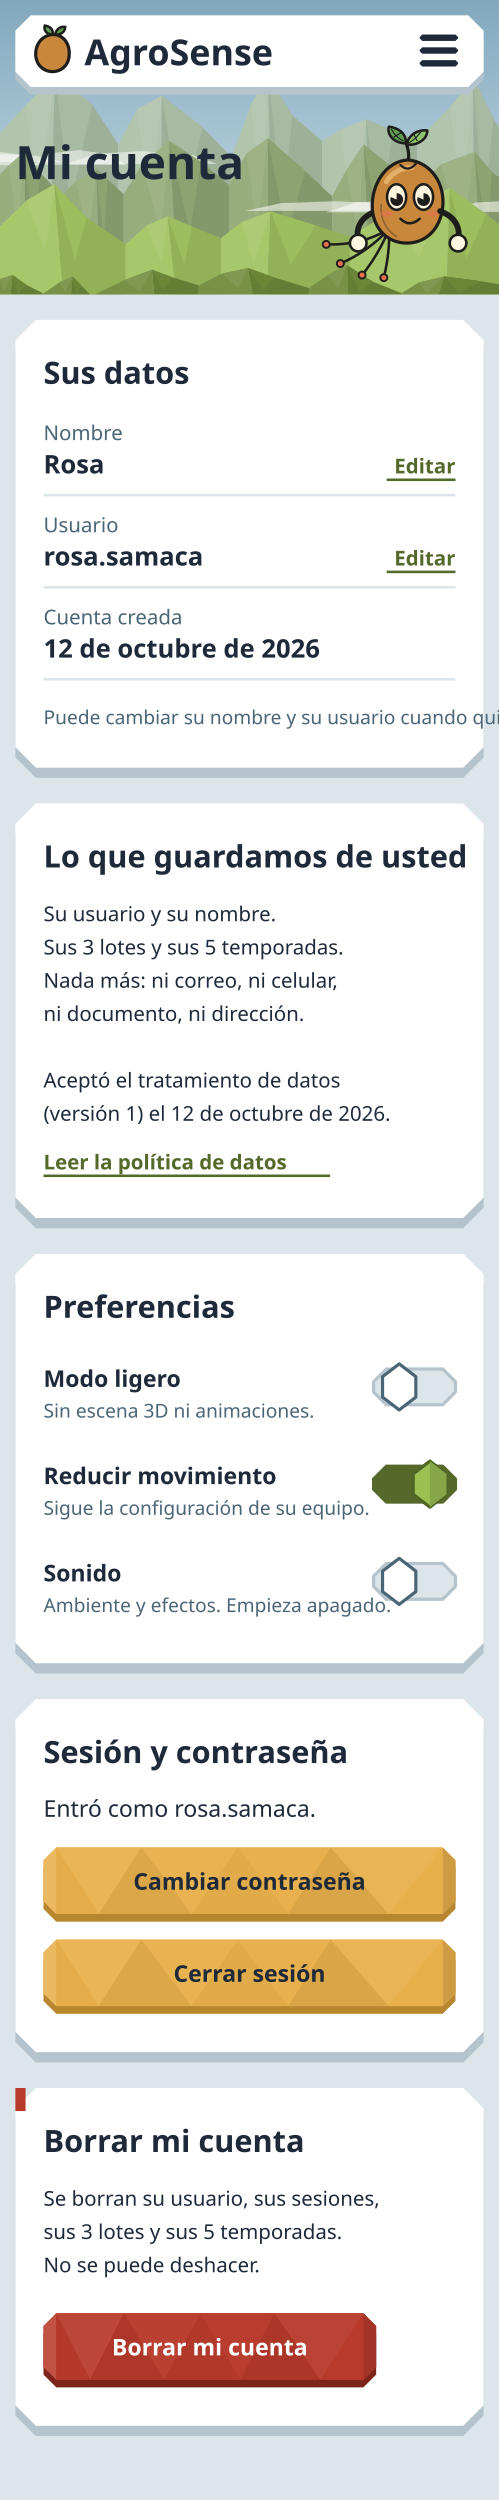
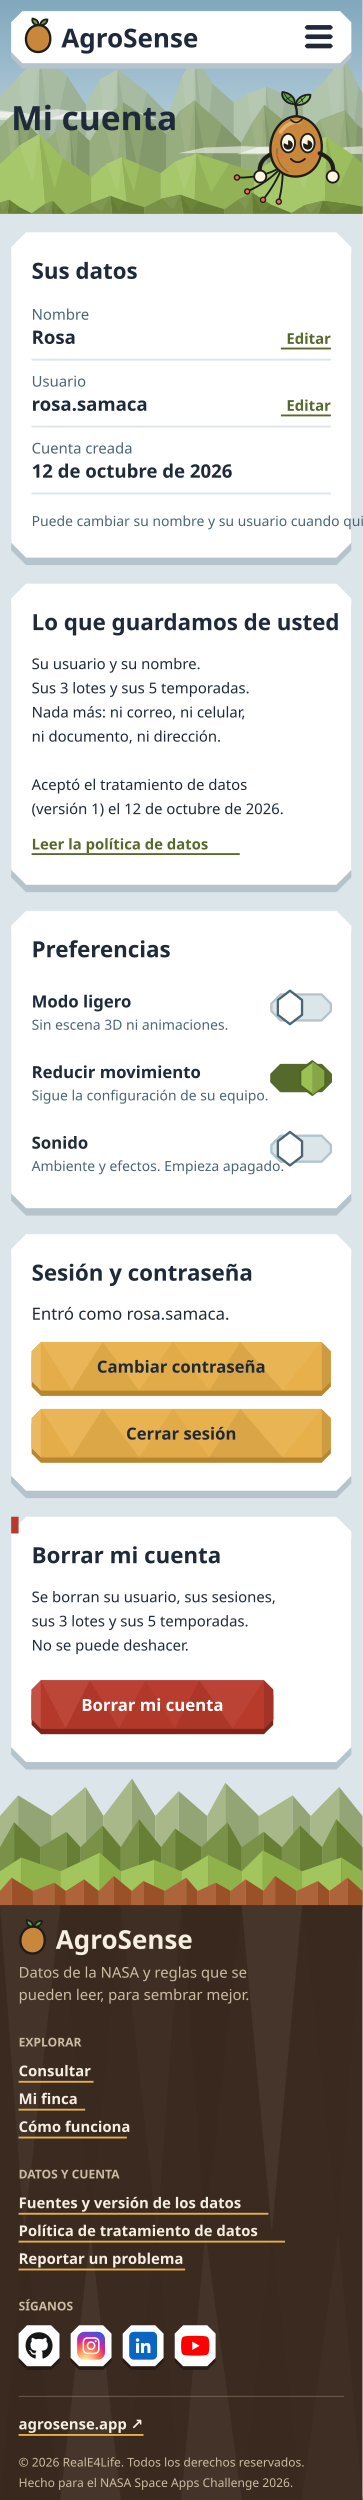
- <svg xmlns="http://www.w3.org/2000/svg" width="390" height="1954" viewBox="0 0 390 1954">
+ <svg xmlns="http://www.w3.org/2000/svg" width="390" height="2690" viewBox="0 0 390 2690">
  <rect width="390" height="1954" fill="#DCE5EA" />
  <g transform="translate(0 0)">
    <defs>
      <clipPath id="recorte-perfil-m">
        <rect width="390" height="230" />
      </clipPath>
    </defs>
    <g id="fondo" clip-path="url(#recorte-perfil-m)">
      <g transform="translate(0 -6.875) scale(0.270833)">
        <g id="cielo">
          <defs>
            <linearGradient id="cielo-region" x1="0" y1="0" x2="0" y2="1">
              <stop offset="0" stop-color="#7FA6BC" />
              <stop offset="1" stop-color="#D6E6EE" />
            </linearGradient>
          </defs>
          <rect width="1440" height="900" fill="url(#cielo-region)" />
        </g>
        <g id="lejano">
          <polygon points="-40,454.693 75.877,326.973 158.844,242.359 140.257,900 -40,900" fill="#B1C5AC" />
          <polygon points="158.844,242.359 266.239,327.275 341.38,441.386 341.38,900 140.257,900" fill="#9DB098" />
          <polygon points="75.877,326.973 158.844,242.359 108.067,613.487" fill="#B6C8B2" />
          <polygon points="158.844,242.359 266.239,327.275 203.248,613.637" fill="#A7BBA2" />
          <polygon points="341.38,441.386 395.93,340.965 467.244,301.684 462.617,900 341.38,900" fill="#B1C5AC" />
          <polygon points="467.244,301.684 584.122,392.609 668.729,478.407 668.729,900 462.617,900" fill="#9DB098" />
          <polygon points="395.93,340.965 467.244,301.684 429.274,620.483" fill="#B6C8B2" />
          <polygon points="467.244,301.684 584.122,392.609 523.37,646.304" fill="#A7BBA2" />
          <polygon points="668.729,478.407 724.213,327.825 773.744,246.424 788.926,900 668.729,900" fill="#B1C5AC" />
          <polygon points="773.744,246.424 844.089,358.54 929.16,432.507 929.16,900 788.926,900" fill="#9DB098" />
          <polygon points="724.213,327.825 773.744,246.424 756.569,613.912" fill="#B6C8B2" />
          <polygon points="773.744,246.424 844.089,358.54 816.507,629.27" fill="#A7BBA2" />
          <polygon points="929.16,432.507 981.177,399.492 1056.79,370.344 1061.62,900 929.16,900" fill="#B1C5AC" />
          <polygon points="1056.79,370.344 1134.06,402.289 1204.38,431.29 1204.38,900 1061.62,900" fill="#9DB098" />
          <polygon points="981.177,399.492 1056.79,370.344 1021.4,649.746" fill="#B6C8B2" />
          <polygon points="1056.79,370.344 1134.06,402.289 1097.84,651.144" fill="#A7BBA2" />
          <polygon points="1204.38,431.29 1299.5,334.374 1365.48,249.324 1367.53,900 1204.38,900" fill="#B1C5AC" />
          <polygon points="1365.48,249.324 1423.85,366.704 1480,461.93 1480,900 1367.53,900" fill="#9DB098" />
          <polygon points="1299.5,334.374 1365.48,249.324 1333.52,617.187" fill="#B6C8B2" />
          <polygon points="1365.48,249.324 1423.85,366.704 1395.69,633.352" fill="#A7BBA2" />
        </g>
        <g id="niebla-lejana">
          <polygon points="92.857,501.218 147.105,467.269 228.477,458.782 320.698,471.513 364.097,501.218" fill="#FFFFFF" fill-opacity="0.5" />
          <polygon points="-191.785,501.895 -132.606,466.863 -43.838,458.105 56.766,471.242 104.109,501.895" fill="#FFFFFF" fill-opacity="0.5" />
          <polygon points="-317.941,493.036 -217.747,472.179 -67.454,466.964 102.877,474.786 183.033,493.036" fill="#FFFFFF" fill-opacity="0.5" />
          <polygon points="189.911,498.619 277.206,468.828 408.149,461.381 556.551,472.552 626.387,498.619" fill="#FFFFFF" fill-opacity="0.5" />
        </g>
        <g id="medio">
          <polygon points="-40,569.139 26.541,502.11 71.376,461.985 73.876,900 -40,900" fill="#98AD7E" />
          <polygon points="71.376,461.985 116.925,524.689 177.843,589.049 177.843,900 73.876,900" fill="#84996B" />
          <polygon points="26.541,502.11 71.376,461.985 50.209,701.055" fill="#9EB286" />
          <polygon points="71.376,461.985 116.925,524.689 95.401,712.344" fill="#8DA372" />
          <polygon points="177.843,589.049 220.062,548.382 277.861,513.069 289.471,900 177.843,900" fill="#98AD7E" />
          <polygon points="277.861,513.069 310.176,542.301 356.986,585.522 356.986,900 289.471,900" fill="#84996B" />
          <polygon points="220.062,548.382 277.861,513.069 254.766,724.191" fill="#9EB286" />
          <polygon points="277.861,513.069 310.176,542.301 299.823,721.15" fill="#8DA372" />
          <polygon points="356.986,585.522 410.523,498.543 488.431,432.195 516.602,900 356.986,900" fill="#98AD7E" />
          <polygon points="488.431,432.195 579.683,492.394 661.292,559.909 661.292,900 516.602,900" fill="#84996B" />
          <polygon points="410.523,498.543 488.431,432.195 463.563,699.271" fill="#9EB286" />
          <polygon points="488.431,432.195 579.683,492.394 548.142,696.197" fill="#8DA372" />
          <polygon points="661.292,559.909 710.803,469.331 772.724,424.672 774.723,900 661.292,900" fill="#98AD7E" />
          <polygon points="772.724,424.672 880.708,518.496 958.351,592.042 958.351,900 774.723,900" fill="#84996B" />
          <polygon points="710.803,469.331 772.724,424.672 742.763,684.665" fill="#9EB286" />
          <polygon points="772.724,424.672 880.708,518.496 827.715,709.248" fill="#8DA372" />
          <polygon points="958.351,592.042 999.417,516.354 1049.29,442.694 1069.91,900 958.351,900" fill="#98AD7E" />
          <polygon points="1049.29,442.694 1120.31,499.279 1200.32,570.423 1200.32,900 1069.91,900" fill="#84996B" />
          <polygon points="999.417,516.354 1049.29,442.694 1034.66,708.177" fill="#9EB286" />
          <polygon points="1049.29,442.694 1120.31,499.279 1095.11,699.64" fill="#8DA372" />
          <polygon points="1200.32,570.423 1271.91,500.236 1369.89,464.039 1394.01,900 1200.32,900" fill="#98AD7E" />
          <polygon points="1369.89,464.039 1419.31,521.772 1480,566.564 1480,900 1394.01,900" fill="#84996B" />
          <polygon points="1271.91,500.236 1369.89,464.039 1332.96,700.118" fill="#9EB286" />
          <polygon points="1369.89,464.039 1419.31,521.772 1406.66,710.886" fill="#8DA372" />
        </g>
        <g id="niebla-media">
          <polygon points="1287.07,636.935 1372.18,609.839 1499.85,603.065 1644.54,613.226 1712.63,636.935" fill="#FFFFFF" fill-opacity="0.55" />
          <polygon points="707.3,633.972 811.195,611.617 967.039,606.028 1143.66,614.411 1226.78,633.972" fill="#FFFFFF" fill-opacity="0.55" />
          <polygon points="940.147,638.064 1028.28,609.162 1160.49,601.936 1310.32,612.774 1380.83,638.064" fill="#FFFFFF" fill-opacity="0.55" />
        </g>
        <g id="cercano">
          <polygon points="-40,716.101 77.047,603.741 157.199,556.848 184.3,900 -40,900" fill="#A7C86A" />
          <polygon points="157.199,556.848 249.721,653.337 362.08,730.1 362.08,900 184.3,900" fill="#93B258" />
          <polygon points="77.047,603.741 157.199,556.848 130.674,751.871" fill="#ACCB74" />
          <polygon points="157.199,556.848 249.721,653.337 217.01,776.669" fill="#9CBE5E" />
          <polygon points="362.08,730.1 423.021,676.441 484.217,649.777 510.533,900 362.08,900" fill="#A7C86A" />
          <polygon points="484.217,649.777 553.724,679.025 637.641,712.888 637.641,900 510.533,900" fill="#93B258" />
          <polygon points="423.021,676.441 484.217,649.777 466.777,788.22" fill="#ACCB74" />
          <polygon points="484.217,649.777 553.724,679.025 532.128,789.512" fill="#9CBE5E" />
          <polygon points="637.641,712.888 695.716,667.278 781.448,635.738 769.119,900 637.641,900" fill="#A7C86A" />
          <polygon points="781.448,635.738 910.004,675.809 1009.02,708.287 1009.02,900 769.119,900" fill="#93B258" />
          <polygon points="695.716,667.278 781.448,635.738 732.418,783.639" fill="#ACCB74" />
          <polygon points="781.448,635.738 910.004,675.809 839.561,787.904" fill="#9CBE5E" />
          <polygon points="1009.02,708.287 1127.83,637.125 1298.32,568.841 1287.82,900 1009.02,900" fill="#A7C86A" />
          <polygon points="1298.32,568.841 1403.44,643.662 1480,707.434 1480,900 1287.82,900" fill="#93B258" />
          <polygon points="1127.83,637.125 1298.32,568.841 1207.83,768.562" fill="#ACCB74" />
          <polygon points="1298.32,568.841 1403.44,643.662 1345.63,771.831" fill="#9CBE5E" />
        </g>
        <g id="primer-plano">
          <polygon points="-40,858.628 -3.114,831.774 36.222,819.024 26.952,900 -40,900" fill="#789146" />
          <polygon points="36.222,819.024 76.307,847.633 125.432,872.465 125.432,900 26.952,900" fill="#657E35" />
          <polygon points="-3.114,831.774 36.222,819.024 11.919,865.887" fill="#809852" />
          <polygon points="36.222,819.024 76.307,847.633 51.63,873.817" fill="#6C8638" />
          <polygon points="125.432,872.465 172.811,839.512 209.371,823.486 203.093,900 125.432,900" fill="#789146" />
          <polygon points="209.371,823.486 234.383,849.102 264.237,879.293 264.237,900 203.093,900" fill="#657E35" />
          <polygon points="172.811,839.512 209.371,823.486 187.952,869.756" fill="#809852" />
          <polygon points="209.371,823.486 234.383,849.102 218.738,874.551" fill="#6C8638" />
          <polygon points="264.237,879.293 358.266,834.071 438.429,803.983 447.313,900 264.237,900" fill="#789146" />
          <polygon points="438.429,803.983 495.226,824.925 573.191,848.763 573.191,900 447.313,900" fill="#657E35" />
          <polygon points="358.266,834.071 438.429,803.983 402.79,867.035" fill="#809852" />
          <polygon points="438.429,803.983 495.226,824.925 471.27,862.462" fill="#6C8638" />
          <polygon points="573.191,848.763 642.138,814.536 715.383,798.912 733.052,900 573.191,900" fill="#789146" />
          <polygon points="715.383,798.912 789.153,825.408 891.49,856.63 891.49,900 733.052,900" fill="#657E35" />
          <polygon points="642.138,814.536 715.383,798.912 687.595,857.268" fill="#809852" />
          <polygon points="715.383,798.912 789.153,825.408 761.102,862.704" fill="#6C8638" />
          <polygon points="891.49,856.63 946.7,818.573 1001.86,791.054 1004.53,900 891.49,900" fill="#789146" />
          <polygon points="1001.86,791.054 1075.16,837.815 1158.4,871.375 1158.4,900 1004.53,900" fill="#657E35" />
          <polygon points="946.7,818.573 1001.86,791.054 975.616,859.286" fill="#809852" />
          <polygon points="1001.86,791.054 1075.16,837.815 1039.85,868.908" fill="#6C8638" />
          <polygon points="1158.4,871.375 1207.7,841.249 1281.31,822.952 1257.72,900 1158.4,900" fill="#789146" />
          <polygon points="1281.31,822.952 1389.46,837.224 1480,852.622 1480,900 1257.72,900" fill="#657E35" />
          <polygon points="1207.7,841.249 1281.31,822.952 1232.71,870.624" fill="#809852" />
          <polygon points="1281.31,822.952 1389.46,837.224 1323.59,868.612" fill="#6C8638" />
        </g>
      </g>
    </g>
  </g>
  <g id="barra" transform="translate(0 0)">
    <polygon points="24,18 366,18 378,30 378,62 366,74 24,74 12,62 12,30" fill="#B4C3CC" />
    <polygon points="24,12 366,12 378,24 378,56 366,68 24,68 12,56 12,24" fill="#FFFFFF" />
    <g id="marca" transform="translate(26 18)">
      <path d="M16 9c9 .6 13 9 12 17-.8 8-7 12-13 12S3 34 2 26C1 17 7 9 16 9z" fill="#C8873A" stroke="#1D1D1B" stroke-width="2.5" />
      <path d="M15 9c-5 0-7-4-6-7 4 .6 7 3 6 7zm2 0c4 .6 8-2 8-6-4-.6-7 2-8 6z" fill="#5FA052" stroke="#1D1D1B" stroke-width="2" />
      <text x="40" y="33" font-family="Fredoka" font-weight="600" font-size="28" fill="#1E2A3A" text-anchor="start">AgroSense</text>
    </g>
    <polygon points="330,27 356,27 358,29 358,30 356,32 330,32 328,30 328,29" fill="#1E2A3A" />
    <polygon points="330,37 356,37 358,39 358,40 356,42 330,42 328,40 328,39" fill="#1E2A3A" />
    <polygon points="330,47 356,47 358,49 358,50 356,52 330,52 328,50 328,49" fill="#1E2A3A" />
  </g>
  <text x="12" y="140" font-family="Fredoka" font-weight="600" font-size="36" fill="#1E2A3A" text-anchor="start">Mi cuenta</text>
  <g id="mascota" transform="translate(240 96) scale(0.5)">
    <g id="semilla" transform="translate(0 0)">
      <path d="M128 166 Q85 192 30 190" fill="none" stroke="#1D1D1B" stroke-width="4" stroke-linecap="round" stroke-linejoin="round" />
      <circle cx="30" cy="190" r="5.5" fill="#E76F51" stroke="#1D1D1B" stroke-width="3" />
      <path d="M128 166 Q96 201 52 220" fill="none" stroke="#1D1D1B" stroke-width="4" stroke-linecap="round" stroke-linejoin="round" />
      <circle cx="52" cy="220" r="5.5" fill="#E76F51" stroke="#1D1D1B" stroke-width="3" />
      <path d="M128 166 Q113 204 86 238" fill="none" stroke="#1D1D1B" stroke-width="4" stroke-linecap="round" stroke-linejoin="round" />
      <circle cx="86" cy="238" r="5.5" fill="#E76F51" stroke="#1D1D1B" stroke-width="3" />
      <path d="M128 166 Q130 200 120 242" fill="none" stroke="#1D1D1B" stroke-width="4" stroke-linecap="round" stroke-linejoin="round" />
      <circle cx="120" cy="242" r="5.5" fill="#E76F51" stroke="#1D1D1B" stroke-width="3" />
      <path d="M108 138 C82 148 76 166 80 184" fill="none" stroke="#1D1D1B" stroke-width="9" stroke-linecap="round" stroke-linejoin="round" />
      <circle cx="80" cy="188" r="13" fill="#FFF6E0" stroke="#1D1D1B" stroke-width="4" />
      <path d="M158 62 C160 48 158 40 154 30" fill="none" stroke="#1D1D1B" stroke-width="5" stroke-linecap="round" stroke-linejoin="round" />
      <path d="M154 32 C136 32 124 18 128 6 C144 8 156 18 154 32Z" fill="#5FA052" stroke="#1D1D1B" stroke-width="4" stroke-linecap="round" stroke-linejoin="round" />
      <path d="M156 34 C172 36 188 26 188 12 C172 10 158 20 156 34Z" fill="#8CC56A" stroke="#1D1D1B" stroke-width="4" stroke-linecap="round" stroke-linejoin="round" />
      <path d="M150 28 C142 24 136 18 132 10 M146 16 L136 22 M178 14 C172 22 166 28 158 32 M172 28 L166 16" fill="none" stroke="#1D1D1B" stroke-width="1.8" stroke-linecap="round" stroke-linejoin="round" />
      <path d="M158 58 C196 62 216 98 212 132 C208 168 184 188 156 188 C126 188 104 166 102 134 C100 98 122 60 158 58Z" fill="#C8873A" stroke="#1D1D1B" stroke-width="5" stroke-linecap="round" stroke-linejoin="round" />
      <path d="M124 92 A46 46 0 0 1 164 70" fill="none" stroke="#E3AE68" stroke-width="8" stroke-linecap="round" stroke-linejoin="round" />
      <path d="M116 128 C114 150 124 168 140 178" fill="none" stroke="#1D1D1B" stroke-width="2.5" stroke-linecap="round" stroke-linejoin="round" opacity="0.35" />
      <path d="M146 66 Q158 78 170 64" fill="none" stroke="#1D1D1B" stroke-width="3.5" stroke-linecap="round" stroke-linejoin="round" />
      <ellipse cx="124" cy="142" rx="9" ry="5" fill="#E76F51" opacity="0.55" />
      <ellipse cx="196" cy="142" rx="9" ry="5" fill="#E76F51" opacity="0.55" />
      <ellipse cx="140" cy="116" rx="15" ry="20" fill="#FFF6E0" stroke="#1D1D1B" stroke-width="4" />
      <path d="M140 120 m0 -10 a10 10 0 1 1 -9 6 l9 4Z" fill="#1D1D1B" />
      <ellipse cx="182" cy="116" rx="15" ry="20" fill="#FFF6E0" stroke="#1D1D1B" stroke-width="4" />
      <path d="M182 120 m0 -10 a10 10 0 1 1 -9 6 l9 4Z" fill="#1D1D1B" />
      <path d="M146 150 Q160 164 176 150" fill="none" stroke="#1D1D1B" stroke-width="4" stroke-linecap="round" stroke-linejoin="round" />
      <path d="M208 138 C234 148 240 166 236 184" fill="none" stroke="#1D1D1B" stroke-width="9" stroke-linecap="round" stroke-linejoin="round" />
      <circle cx="236" cy="188" r="13" fill="#FFF6E0" stroke="#1D1D1B" stroke-width="4" />
    </g>
  </g>
  <g id="tarjeta" transform="translate(12 250)">
    <polygon points="16,8 350,8 366,24 366,342 350,358 16,358 0,342 0,24" fill="#B4C3CC" />
    <polygon points="16,0 350,0 366,16 366,334 350,350 16,350 0,334 0,16" fill="#FFFFFF" />
  </g>
  <g id="sus-datos" transform="translate(12 250)">
    <text x="22" y="50" font-family="Fredoka" font-weight="600" font-size="24" fill="#1E2A3A" text-anchor="start">Sus datos</text>
    <g id="fila" transform="translate(22 0)">
      <text x="0" y="94" font-family="Atkinson Hyperlegible" font-weight="400" font-size="16" fill="#4A6576" text-anchor="start">Nombre</text>
      <text x="0" y="120" font-family="Atkinson Hyperlegible" font-weight="700" font-size="20" fill="#1E2A3A" text-anchor="start">Rosa</text>
      <rect x="0" y="136" width="322" height="2" fill="#DCE5EA" />
      <text x="322" y="120" font-family="Atkinson Hyperlegible" font-weight="700" font-size="16" fill="#55692B" text-anchor="end">Editar</text>
      <rect x="268.24" y="124" width="53.76" height="2" fill="#55692B" />
    </g>
    <g id="fila" transform="translate(22 0)">
      <text x="0" y="166" font-family="Atkinson Hyperlegible" font-weight="400" font-size="16" fill="#4A6576" text-anchor="start">Usuario</text>
      <text x="0" y="192" font-family="Atkinson Hyperlegible" font-weight="700" font-size="20" fill="#1E2A3A" text-anchor="start">rosa.samaca</text>
      <rect x="0" y="208" width="322" height="2" fill="#DCE5EA" />
      <text x="322" y="192" font-family="Atkinson Hyperlegible" font-weight="700" font-size="16" fill="#55692B" text-anchor="end">Editar</text>
      <rect x="268.24" y="196" width="53.76" height="2" fill="#55692B" />
    </g>
    <g id="fila" transform="translate(22 0)">
      <text x="0" y="238" font-family="Atkinson Hyperlegible" font-weight="400" font-size="16" fill="#4A6576" text-anchor="start">Cuenta creada</text>
      <text x="0" y="264" font-family="Atkinson Hyperlegible" font-weight="700" font-size="20" fill="#1E2A3A" text-anchor="start">12 de octubre de 2026</text>
      <rect x="0" y="280" width="322" height="2" fill="#DCE5EA" />
    </g>
    <text x="22" y="316" font-family="Atkinson Hyperlegible" font-weight="400" font-size="15" fill="#4A6576" text-anchor="start">Puede cambiar su nombre y su usuario cuando quiera.</text>
  </g>
  <g id="tarjeta" transform="translate(12 628)">
    <polygon points="16,8 350,8 366,24 366,316 350,332 16,332 0,316 0,24" fill="#B4C3CC" />
    <polygon points="16,0 350,0 366,16 366,308 350,324 16,324 0,308 0,16" fill="#FFFFFF" />
  </g>
  <g id="lo-que-guardamos" transform="translate(12 628)">
    <text x="22" y="50" font-family="Fredoka" font-weight="600" font-size="24" fill="#1E2A3A" text-anchor="start">Lo que guardamos de usted</text>
    <text x="22" y="92" font-family="Atkinson Hyperlegible" font-weight="400" font-size="16" fill="#1E2A3A" text-anchor="start">Su usuario y su nombre.</text>
    <text x="22" y="118" font-family="Atkinson Hyperlegible" font-weight="400" font-size="16" fill="#1E2A3A" text-anchor="start">Sus 3 lotes y sus 5 temporadas.</text>
    <text x="22" y="144" font-family="Atkinson Hyperlegible" font-weight="400" font-size="16" fill="#1E2A3A" text-anchor="start">Nada más: ni correo, ni celular,</text>
    <text x="22" y="170" font-family="Atkinson Hyperlegible" font-weight="400" font-size="16" fill="#1E2A3A" text-anchor="start">ni documento, ni dirección.</text>
    <text x="22" y="196" font-family="Atkinson Hyperlegible" font-weight="400" font-size="16" fill="#1E2A3A" text-anchor="start" />
    <text x="22" y="222" font-family="Atkinson Hyperlegible" font-weight="400" font-size="16" fill="#1E2A3A" text-anchor="start">Aceptó el tratamiento de datos</text>
    <text x="22" y="248" font-family="Atkinson Hyperlegible" font-weight="400" font-size="16" fill="#1E2A3A" text-anchor="start">(versión 1) el 12 de octubre de 2026.</text>
    <text x="22" y="286" font-family="Atkinson Hyperlegible" font-weight="700" font-size="16" fill="#55692B" text-anchor="start">Leer la política de datos</text>
    <rect x="22" y="290" width="224" height="2" fill="#55692B" />
  </g>
  <g id="tarjeta" transform="translate(12 980)">
    <polygon points="16,8 350,8 366,24 366,312 350,328 16,328 0,312 0,24" fill="#B4C3CC" />
    <polygon points="16,0 350,0 366,16 366,304 350,320 16,320 0,304 0,16" fill="#FFFFFF" />
  </g>
  <g id="preferencias" transform="translate(12 980)">
    <text x="22" y="50" font-family="Fredoka" font-weight="600" font-size="24" fill="#1E2A3A" text-anchor="start">Preferencias</text>
    <g id="preferencia" transform="translate(22 0)">
      <text x="0" y="104" font-family="Atkinson Hyperlegible" font-weight="700" font-size="18" fill="#1E2A3A" text-anchor="start">Modo ligero</text>
      <text x="0" y="128" font-family="Atkinson Hyperlegible" font-weight="400" font-size="15" fill="#4A6576" text-anchor="start">Sin escena 3D ni animaciones.</text>
      <g id="interruptor" transform="translate(258 84)">
        <polygon points="10,6 54,6 64,16 64,24 54,34 10,34 0,24 0,16" fill="#DCE5EA" stroke="#B4C3CC" stroke-width="2.5" stroke-linejoin="round" />
        <polygon points="20,2 33,12 33,28 20,38 7,28 7,12" fill="#FFFFFF" stroke="#4A6576" stroke-width="2.5" stroke-linejoin="round" />
      </g>
    </g>
    <g id="preferencia" transform="translate(22 0)">
      <text x="0" y="180" font-family="Atkinson Hyperlegible" font-weight="700" font-size="18" fill="#1E2A3A" text-anchor="start">Reducir movimiento</text>
      <text x="0" y="204" font-family="Atkinson Hyperlegible" font-weight="400" font-size="15" fill="#4A6576" text-anchor="start">Sigue la configuración de su equipo.</text>
      <g id="interruptor" transform="translate(258 160)">
        <polygon points="10,6 54,6 64,16 64,24 54,34 10,34 0,24 0,16" fill="#55692B" stroke="#55692B" stroke-width="2.5" stroke-linejoin="round" />
        <polygon points="44,2 57,12 57,28 44,38 31,28 31,12" fill="#9CC152" stroke="#4F6624" stroke-width="2.5" stroke-linejoin="round" />
        <polygon points="44,2 57,12 57,28 44,38" fill="#86A647" />
      </g>
    </g>
    <g id="preferencia" transform="translate(22 0)">
      <text x="0" y="256" font-family="Atkinson Hyperlegible" font-weight="700" font-size="18" fill="#1E2A3A" text-anchor="start">Sonido</text>
      <text x="0" y="280" font-family="Atkinson Hyperlegible" font-weight="400" font-size="15" fill="#4A6576" text-anchor="start">Ambiente y efectos. Empieza apagado.</text>
      <g id="interruptor" transform="translate(258 236)">
        <polygon points="10,6 54,6 64,16 64,24 54,34 10,34 0,24 0,16" fill="#DCE5EA" stroke="#B4C3CC" stroke-width="2.5" stroke-linejoin="round" />
        <polygon points="20,2 33,12 33,28 20,38 7,28 7,12" fill="#FFFFFF" stroke="#4A6576" stroke-width="2.5" stroke-linejoin="round" />
      </g>
    </g>
  </g>
  <g id="tarjeta" transform="translate(12 1328)">
    <polygon points="16,8 350,8 366,24 366,268 350,284 16,284 0,268 0,24" fill="#B4C3CC" />
    <polygon points="16,0 350,0 366,16 366,260 350,276 16,276 0,260 0,16" fill="#FFFFFF" />
  </g>
  <g id="sesion" transform="translate(12 1328)">
    <text x="22" y="50" font-family="Fredoka" font-weight="600" font-size="24" fill="#1E2A3A" text-anchor="start">Sesión y contraseña</text>
    <text x="22" y="92" font-family="Atkinson Hyperlegible" font-weight="400" font-size="18" fill="#1E2A3A" text-anchor="start">Entró como rosa.samaca.</text>
    <g id="boton-secondary" transform="translate(22 116)">
      <polygon points="10,6 312,6 322,16 322,48 312,58 10,58 0,48 0,16" fill="#B8862E" />
      <polygon points="10,0 312,0 322,10 322,42 312,52 10,52 0,42 0,10" fill="#E8B04B" />
      <polygon points="10,0 10,52 0,42 0,10" fill="#EBB961" />
      <polygon points="312,0 322,10 322,42 312,52" fill="#CC9B42" />
      <polygon points="10,0 76.44,0 43.22,52" fill="#E9B556" />
      <polygon points="10,0 43.22,52 10,52" fill="#E5AD4A" />
      <polygon points="76.44,0 151.94,0 115.7,52" fill="#E9B351" />
      <polygon points="76.44,0 115.7,52 43.22,52" fill="#DCA747" />
      <polygon points="151.94,0 224.42,0 191.2,52" fill="#E8B14E" />
      <polygon points="151.94,0 191.2,52 115.7,52" fill="#E1AB49" />
      <polygon points="224.42,0 312,0 269.72,52" fill="#E9B453" />
      <polygon points="224.42,0 269.72,52 191.2,52" fill="#D9A546" />
      <polygon points="312,0 312,52 269.72,52" fill="#E8B04B" />
      <text x="161" y="33" font-family="Atkinson Hyperlegible" font-weight="700" font-size="18" fill="#1E2A3A" text-anchor="middle">Cambiar contraseña</text>
    </g>
    <g id="boton-secondary" transform="translate(22 188)">
      <polygon points="10,6 312,6 322,16 322,48 312,58 10,58 0,48 0,16" fill="#B8862E" />
      <polygon points="10,0 312,0 322,10 322,42 312,52 10,52 0,42 0,10" fill="#E8B04B" />
      <polygon points="10,0 10,52 0,42 0,10" fill="#EBB961" />
      <polygon points="312,0 322,10 322,42 312,52" fill="#CC9B42" />
      <polygon points="10,0 76.44,0 43.22,52" fill="#E9B556" />
      <polygon points="10,0 43.22,52 10,52" fill="#E5AD4A" />
      <polygon points="76.44,0 151.94,0 115.7,52" fill="#E9B351" />
      <polygon points="76.44,0 115.7,52 43.22,52" fill="#DCA747" />
      <polygon points="151.94,0 224.42,0 191.2,52" fill="#E8B14E" />
      <polygon points="151.94,0 191.2,52 115.7,52" fill="#E1AB49" />
      <polygon points="224.42,0 312,0 269.72,52" fill="#E9B453" />
      <polygon points="224.42,0 269.72,52 191.2,52" fill="#D9A546" />
      <polygon points="312,0 312,52 269.72,52" fill="#E8B04B" />
      <text x="161" y="33" font-family="Atkinson Hyperlegible" font-weight="700" font-size="18" fill="#1E2A3A" text-anchor="middle">Cerrar sesión</text>
    </g>
  </g>
  <g id="tarjeta" transform="translate(12 1632)">
    <polygon points="16,8 350,8 366,24 366,256 350,272 16,272 0,256 0,24" fill="#B4C3CC" />
    <polygon points="16,0 350,0 366,16 366,248 350,264 16,264 0,248 0,16" fill="#FFFFFF" />
  </g>
  <g id="borrar-cuenta" transform="translate(12 1632)">
    <polygon points="0,18 8,18 8,0 0,0" fill="#B83A2B" />
    <text x="22" y="50" font-family="Fredoka" font-weight="600" font-size="24" fill="#1E2A3A" text-anchor="start">Borrar mi cuenta</text>
    <text x="22" y="92" font-family="Atkinson Hyperlegible" font-weight="400" font-size="16" fill="#1E2A3A" text-anchor="start">Se borran su usuario, sus sesiones,</text>
    <text x="22" y="118" font-family="Atkinson Hyperlegible" font-weight="400" font-size="16" fill="#1E2A3A" text-anchor="start">sus 3 lotes y sus 5 temporadas.</text>
    <text x="22" y="144" font-family="Atkinson Hyperlegible" font-weight="400" font-size="16" fill="#1E2A3A" text-anchor="start">No se puede deshacer.</text>
    <g id="boton-danger" transform="translate(22 176)">
      <polygon points="10,6 250,6 260,16 260,48 250,58 10,58 0,48 0,16" fill="#7E251B" />
      <polygon points="10,0 250,0 260,10 260,42 250,52 10,52 0,42 0,10" fill="#B83A2B" />
      <polygon points="10,0 10,52 0,42 0,10" fill="#C15244" />
      <polygon points="250,0 260,10 260,42 250,52" fill="#A23326" />
      <polygon points="10,0 62.8,0 36.4,52" fill="#BC4638" />
      <polygon points="10,0 36.4,52 10,52" fill="#B5392A" />
      <polygon points="62.8,0 122.8,0 94,52" fill="#BA4132" />
      <polygon points="62.8,0 94,52 36.4,52" fill="#AF3729" />
      <polygon points="122.8,0 180.4,0 154,52" fill="#B93D2E" />
      <polygon points="122.8,0 154,52 94,52" fill="#B2382A" />
      <polygon points="180.4,0 250,0 216.4,52" fill="#BB4335" />
      <polygon points="180.4,0 216.4,52 154,52" fill="#AC3628" />
      <polygon points="250,0 250,52 216.4,52" fill="#B83A2B" />
      <text x="130" y="33" font-family="Atkinson Hyperlegible" font-weight="700" font-size="18" fill="#FFFFFF" text-anchor="middle">Borrar mi cuenta</text>
    </g>
  </g>
+   <g id="pie" transform="translate(0 1954)">
+     <rect x="0" y="0" width="390" height="96" fill="#DCE5EA" />
+     <polygon points="0,0 19.5,-22.176 19.5,96 0,96" fill="#A8B888" />
+     <polygon points="19.5,-22.176 55.714,0 55.714,96 19.5,96" fill="#94A575" />
+     <polygon points="55.714,0 91.929,-31.248 91.929,96 55.714,96" fill="#A8B888" />
+     <polygon points="91.929,-31.248 111.429,0 111.429,96 91.929,96" fill="#94A575" />
+     <polygon points="111.429,0 142.071,-40.32 142.071,96 111.429,96" fill="#A8B888" />
+     <polygon points="142.071,-40.32 167.143,0 167.143,96 142.071,96" fill="#94A575" />
+     <polygon points="167.143,0 192.214,-26.712 192.214,96 167.143,96" fill="#A8B888" />
+     <polygon points="192.214,-26.712 222.857,0 222.857,96 192.214,96" fill="#94A575" />
+     <polygon points="222.857,0 242.357,-35.784 242.357,96 222.857,96" fill="#A8B888" />
+     <polygon points="242.357,-35.784 278.571,0 278.571,96 242.357,96" fill="#94A575" />
+     <polygon points="278.571,0 314.786,-22.176 314.786,96 278.571,96" fill="#A8B888" />
+     <polygon points="314.786,-22.176 334.286,0 334.286,96 314.786,96" fill="#94A575" />
+     <polygon points="334.286,0 364.929,-31.248 364.929,96 334.286,96" fill="#A8B888" />
+     <polygon points="364.929,-31.248 390,0 390,96 364.929,96" fill="#94A575" />
+     <polygon points="0,33.6 15.167,6.762 15.167,96 0,96" fill="#799248" />
+     <polygon points="15.167,6.762 43.333,33.6 43.333,96 15.167,96" fill="#667F35" />
+     <polygon points="43.333,33.6 71.5,16.968 71.5,96 43.333,96" fill="#799248" />
+     <polygon points="71.5,16.968 86.667,33.6 86.667,96 71.5,96" fill="#667F35" />
+     <polygon points="86.667,33.6 110.5,10.164 110.5,96 86.667,96" fill="#799248" />
+     <polygon points="110.5,10.164 130,33.6 130,96 110.5,96" fill="#667F35" />
+     <polygon points="130,33.6 149.5,3.36 149.5,96 130,96" fill="#799248" />
+     <polygon points="149.5,3.36 173.333,33.6 173.333,96 149.5,96" fill="#667F35" />
+     <polygon points="173.333,33.6 188.5,13.566 188.5,96 173.333,96" fill="#799248" />
+     <polygon points="188.5,13.566 216.667,33.6 216.667,96 188.5,96" fill="#667F35" />
+     <polygon points="216.667,33.6 244.833,6.762 244.833,96 216.667,96" fill="#799248" />
+     <polygon points="244.833,6.762 260,33.6 260,96 244.833,96" fill="#667F35" />
+     <polygon points="260,33.6 283.833,16.968 283.833,96 260,96" fill="#799248" />
+     <polygon points="283.833,16.968 303.333,33.6 303.333,96 283.833,96" fill="#667F35" />
+     <polygon points="303.333,33.6 322.833,10.164 322.833,96 303.333,96" fill="#799248" />
+     <polygon points="322.833,10.164 346.667,33.6 346.667,96 322.833,96" fill="#667F35" />
+     <polygon points="346.667,33.6 361.833,3.36 361.833,96 346.667,96" fill="#799248" />
+     <polygon points="361.833,3.36 390,33.6 390,96 361.833,96" fill="#667F35" />
+     <polygon points="0,59.52 22.75,44.638 22.75,96 0,96" fill="#A3C55E" />
+     <polygon points="22.75,44.638 65,59.52 65,96 22.75,96" fill="#90B24B" />
+     <polygon points="65,59.52 107.25,39.583 107.25,96 65,96" fill="#A3C55E" />
+     <polygon points="107.25,39.583 130,59.52 130,96 107.25,96" fill="#90B24B" />
+     <polygon points="130,59.52 165.75,47.165 165.75,96 130,96" fill="#A3C55E" />
+     <polygon points="165.75,47.165 195,59.52 195,96 165.75,96" fill="#90B24B" />
+     <polygon points="195,59.52 224.25,42.11 224.25,96 195,96" fill="#A3C55E" />
+     <polygon points="224.25,42.11 260,59.52 260,96 224.25,96" fill="#90B24B" />
+     <polygon points="260,59.52 282.75,37.056 282.75,96 260,96" fill="#A3C55E" />
+     <polygon points="282.75,37.056 325,59.52 325,96 282.75,96" fill="#90B24B" />
+     <polygon points="325,59.52 367.25,44.638 367.25,96 325,96" fill="#A3C55E" />
+     <polygon points="367.25,44.638 390,59.52 390,96 367.25,96" fill="#90B24B" />
+     <polygon points="0,80.64 12.409,66.326 12.409,96 0,96" fill="#AE643A" />
+     <polygon points="12.409,66.326 35.455,80.64 35.455,96 12.409,96" fill="#9B5128" />
+     <polygon points="35.455,80.64 58.5,71.77 58.5,96 35.455,96" fill="#AE643A" />
+     <polygon points="58.5,71.77 70.909,80.64 70.909,96 58.5,96" fill="#9B5128" />
+     <polygon points="70.909,80.64 90.409,68.141 90.409,96 70.909,96" fill="#AE643A" />
+     <polygon points="90.409,68.141 106.364,80.64 106.364,96 90.409,96" fill="#9B5128" />
+     <polygon points="106.364,80.64 122.318,64.512 122.318,96 106.364,96" fill="#AE643A" />
+     <polygon points="122.318,64.512 141.818,80.64 141.818,96 122.318,96" fill="#9B5128" />
+     <polygon points="141.818,80.64 154.227,69.955 154.227,96 141.818,96" fill="#AE643A" />
+     <polygon points="154.227,69.955 177.273,80.64 177.273,96 154.227,96" fill="#9B5128" />
+     <polygon points="177.273,80.64 200.318,66.326 200.318,96 177.273,96" fill="#AE643A" />
+     <polygon points="200.318,66.326 212.727,80.64 212.727,96 200.318,96" fill="#9B5128" />
+     <polygon points="212.727,80.64 232.227,71.77 232.227,96 212.727,96" fill="#AE643A" />
+     <polygon points="232.227,71.77 248.182,80.64 248.182,96 232.227,96" fill="#9B5128" />
+     <polygon points="248.182,80.64 264.136,68.141 264.136,96 248.182,96" fill="#AE643A" />
+     <polygon points="264.136,68.141 283.636,80.64 283.636,96 264.136,96" fill="#9B5128" />
+     <polygon points="283.636,80.64 296.045,64.512 296.045,96 283.636,96" fill="#AE643A" />
+     <polygon points="296.045,64.512 319.091,80.64 319.091,96 296.045,96" fill="#9B5128" />
+     <polygon points="319.091,80.64 342.136,69.955 342.136,96 319.091,96" fill="#AE643A" />
+     <polygon points="342.136,69.955 354.545,80.64 354.545,96 342.136,96" fill="#9B5128" />
+     <polygon points="354.545,80.64 374.045,66.326 374.045,96 354.545,96" fill="#AE643A" />
+     <polygon points="374.045,66.326 390,80.64 390,96 374.045,96" fill="#9B5128" />
+     <rect x="0" y="96" width="390" height="640" fill="#3B2A20" />
+     <polygon points="0,96 65,96 26,448" fill="#433329" />
+     <polygon points="26,448 65,736 0,736" fill="#38281E" />
+     <polygon points="65,96 130,96 97.5,448" fill="#39291F" />
+     <polygon points="97.5,448 130,736 65,736" fill="#45352B" />
+     <polygon points="130,96 195,96 169,448" fill="#3F2E24" />
+     <polygon points="169,448 195,736 130,736" fill="#3A291F" />
+     <polygon points="195,96 260,96 221,448" fill="#38281E" />
+     <polygon points="221,448 260,736 195,736" fill="#433329" />
+     <polygon points="260,96 325,96 292.5,448" fill="#45352B" />
+     <polygon points="292.5,448 325,736 260,736" fill="#39291F" />
+     <polygon points="325,96 390,96 364,448" fill="#3A291F" />
+     <polygon points="364,448 390,736 325,736" fill="#3F2E24" />
+     <g id="marca" transform="translate(20 110)">
+       <path d="M16 9c9 .6 13 9 12 17-.8 8-7 12-13 12S3 34 2 26C1 17 7 9 16 9z" fill="#C8873A" stroke="#1D1D1B" stroke-width="2.5" />
+       <path d="M15 9c-5 0-7-4-6-7 4 .6 7 3 6 7zm2 0c4 .6 8-2 8-6-4-.6-7 2-8 6z" fill="#5FA052" stroke="#1D1D1B" stroke-width="2" />
+       <text x="40" y="33" font-family="Fredoka" font-weight="600" font-size="28" fill="#F6EEDF" text-anchor="start">AgroSense</text>
+     </g>
+     <text x="20" y="174" font-family="Atkinson Hyperlegible" font-weight="400" font-size="16" fill="#CDBBA3" text-anchor="start">Datos de la NASA y reglas que se</text>
+     <text x="20" y="198" font-family="Atkinson Hyperlegible" font-weight="400" font-size="16" fill="#CDBBA3" text-anchor="start">pueden leer, para sembrar mejor.</text>
+     <text x="20" y="248" font-family="Atkinson Hyperlegible" font-weight="700" font-size="13" fill="#CDBBA3" text-anchor="start">EXPLORAR</text>
+     <text x="20" y="280" font-family="Atkinson Hyperlegible" font-weight="700" font-size="16" fill="#F6EEDF" text-anchor="start">Consultar</text>
+     <rect x="20" y="285" width="80.64" height="2" fill="#E8B04B" />
+     <text x="20" y="310" font-family="Atkinson Hyperlegible" font-weight="700" font-size="16" fill="#F6EEDF" text-anchor="start">Mi finca</text>
+     <rect x="20" y="315" width="71.68" height="2" fill="#E8B04B" />
+     <text x="20" y="340" font-family="Atkinson Hyperlegible" font-weight="700" font-size="16" fill="#F6EEDF" text-anchor="start">Cómo funciona</text>
+     <rect x="20" y="345" width="116.48" height="2" fill="#E8B04B" />
+     <text x="20" y="390" font-family="Atkinson Hyperlegible" font-weight="700" font-size="13" fill="#CDBBA3" text-anchor="start">DATOS Y CUENTA</text>
+     <text x="20" y="422" font-family="Atkinson Hyperlegible" font-weight="700" font-size="16" fill="#F6EEDF" text-anchor="start">Fuentes y versión de los datos</text>
+     <rect x="20" y="427" width="268.8" height="2" fill="#E8B04B" />
+     <text x="20" y="452" font-family="Atkinson Hyperlegible" font-weight="700" font-size="16" fill="#F6EEDF" text-anchor="start">Política de tratamiento de datos</text>
+     <rect x="20" y="457" width="286.72" height="2" fill="#E8B04B" />
+     <text x="20" y="482" font-family="Atkinson Hyperlegible" font-weight="700" font-size="16" fill="#F6EEDF" text-anchor="start">Reportar un problema</text>
+     <rect x="20" y="487" width="179.2" height="2" fill="#E8B04B" />
+     <text x="20" y="532" font-family="Atkinson Hyperlegible" font-weight="700" font-size="13" fill="#CDBBA3" text-anchor="start">SÍGANOS</text>
+     <g id="red-github" transform="translate(20 548)">
+       <polygon points="9,4 35,4 44,13 44,39 35,48 9,48 0,39 0,13" fill="#261B15" />
+       <polygon points="9,0 35,0 44,9 44,35 35,44 9,44 0,35 0,9" fill="#FFFFFF" />
+       <path transform="translate(7.47 7.00) scale(0.0586)" d="M165.9 397.4c0 2-2.3 3.6-5.2 3.6-3.3.3-5.6-1.3-5.6-3.6 0-2 2.3-3.6 5.2-3.6 3-.3 5.6 1.3 5.6 3.6zm-31.1-4.5c-.7 2 1.3 4.3 4.3 4.9 2.6 1 5.6 0 6.2-2s-1.3-4.3-4.3-5.2c-2.6-.7-5.5.3-6.2 2.3zm44.2-1.7c-2.9.7-4.9 2.6-4.6 4.9.3 2 2.9 3.3 5.9 2.6 2.9-.7 4.9-2.6 4.6-4.6-.3-1.9-3-3.2-5.9-2.9zM244.8 8C106.1 8 0 113.3 0 252c0 110.9 69.8 205.8 169.5 239.2 12.8 2.3 17.3-5.6 17.3-12.1 0-6.2-.3-40.4-.3-61.4 0 0-70 15-84.7-29.8 0 0-11.4-29.1-27.8-36.6 0 0-22.9-15.7 1.6-15.4 0 0 24.9 2 38.6 25.8 21.9 38.6 58.6 27.5 72.9 20.9 2.3-16 8.8-27.1 16-33.7-55.9-6.2-112.3-14.3-112.3-110.5 0-27.5 7.6-41.3 23.6-58.9-2.6-6.5-11.1-33.3 2.6-67.9 20.9-6.5 69 27 69 27 20-5.6 41.5-8.5 62.8-8.5s42.8 2.9 62.8 8.5c0 0 48.1-33.6 69-27 13.7 34.7 5.2 61.4 2.6 67.9 16 17.7 25.8 31.5 25.8 58.9 0 96.5-58.9 104.2-114.8 110.5 9.2 7.9 17 22.9 17 46.4 0 33.7-.3 75.4-.3 83.6 0 6.5 4.6 14.4 17.3 12.1C428.2 457.8 496 362.9 496 252 496 113.3 383.5 8 244.8 8zM97.2 352.9c-1.3 1-1 3.3.7 5.2 1.6 1.6 3.9 2.3 5.2 1 1.3-1 1-3.3-.7-5.2-1.6-1.6-3.9-2.3-5.2-1zm-10.8-8.1c-.7 1.3.3 2.9 2.3 3.9 1.6 1 3.6.7 4.3-.7.7-1.3-.3-2.9-2.3-3.9-2-.6-3.6-.3-4.3.7zm32.4 35.6c-1.6 1.3-1 4.3 1.3 6.2 2.3 2.3 5.2 2.6 6.5 1 1.3-1.3.7-4.3-1.3-6.2-2.2-2.3-5.2-2.6-6.5-1zm-11.4-14.7c-1.6 1-1.6 3.6 0 5.9 1.6 2.3 4.3 3.3 5.6 2.3 1.6-1.3 1.6-3.9 0-6.2-1.4-2.3-4-3.3-5.6-2z" fill="#181717" />
+     </g>
+     <g id="red-instagram" transform="translate(76 548)">
+       <polygon points="9,4 35,4 44,13 44,39 35,48 9,48 0,39 0,13" fill="#261B15" />
+       <polygon points="9,0 35,0 44,9 44,35 35,44 9,44 0,35 0,9" fill="#FFFFFF" />
+       <defs>
+         <radialGradient id="ig-degradado" cx="0.3" cy="1.07" r="1.3">
+           <stop offset="0" stop-color="#FDF497" />
+           <stop offset="0.05" stop-color="#FDF497" />
+           <stop offset="0.45" stop-color="#FD5949" />
+           <stop offset="0.6" stop-color="#D6249F" />
+           <stop offset="0.9" stop-color="#285AEB" />
+         </radialGradient>
+       </defs>
+       <rect x="7.0" y="7.0" width="30" height="30" rx="8" fill="url(#ig-degradado)" />
+       <path transform="translate(12.81 11.50) scale(0.041)" d="M224.1 141c-63.6 0-114.9 51.3-114.9 114.9s51.3 114.9 114.9 114.9S339 319.5 339 255.9 287.7 141 224.1 141zm0 189.6c-41.1 0-74.7-33.5-74.7-74.7s33.5-74.7 74.7-74.7 74.7 33.5 74.7 74.7-33.6 74.7-74.7 74.7zm146.4-194.3c0 14.9-12 26.8-26.8 26.8-14.9 0-26.8-12-26.8-26.8s12-26.8 26.8-26.8 26.8 12 26.8 26.8zm76.1 27.2c-1.7-35.9-9.9-67.7-36.2-93.9-26.2-26.2-58-34.4-93.9-36.2-37-2.1-147.9-2.1-184.9 0-35.8 1.7-67.6 9.9-93.9 36.1s-34.4 58-36.2 93.9c-2.1 37-2.1 147.9 0 184.9 1.7 35.9 9.9 67.7 36.2 93.9s58 34.4 93.9 36.2c37 2.1 147.9 2.1 184.9 0 35.9-1.7 67.7-9.9 93.9-36.2 26.2-26.2 34.4-58 36.2-93.9 2.1-37 2.1-147.8 0-184.8zM398.8 388c-7.8 19.6-22.9 34.7-42.6 42.6-29.5 11.7-99.5 9-132.1 9s-102.7 2.6-132.1-9c-19.6-7.8-34.7-22.9-42.6-42.6-11.7-29.5-9-99.5-9-132.1s-2.6-102.7 9-132.1c7.8-19.6 22.9-34.7 42.6-42.6 29.5-11.7 99.5-9 132.1-9s102.7-2.6 132.1 9c19.6 7.8 34.7 22.9 42.6 42.6 11.7 29.5 9 99.5 9 132.1s2.7 102.7-9 132.1z" fill="#FFFFFF" />
+     </g>
+     <g id="red-linkedin" transform="translate(132 548)">
+       <polygon points="9,4 35,4 44,13 44,39 35,48 9,48 0,39 0,13" fill="#261B15" />
+       <polygon points="9,0 35,0 44,9 44,35 35,44 9,44 0,35 0,9" fill="#FFFFFF" />
+       <rect x="7.0" y="7.0" width="30" height="30" rx="5" fill="#0A66C2" />
+       <path transform="translate(14.12 14.00) scale(0.0352)" d="M100.28 448H7.4V148.9h92.88zM53.79 108.1C24.09 108.1 0 83.5 0 53.8a53.79 53.79 0 0 1 107.58 0c0 29.7-24.1 54.3-53.79 54.3zM447.9 448h-92.68V302.4c0-34.7-.7-79.2-48.29-79.2-48.29 0-55.69 37.7-55.69 76.7V448h-92.78V148.9h89.08v40.8h1.3c12.4-23.5 42.69-48.3 87.88-48.3 94 0 111.28 61.9 111.28 142.3V448z" fill="#FFFFFF" />
+     </g>
+     <g id="red-youtube" transform="translate(188 548)">
+       <polygon points="9,4 35,4 44,13 44,39 35,48 9,48 0,39 0,13" fill="#261B15" />
+       <polygon points="9,0 35,0 44,9 44,35 35,44 9,44 0,35 0,9" fill="#FFFFFF" />
+       <rect x="16.0" y="16.0" width="12" height="12" fill="#FFFFFF" />
+       <path transform="translate(6.00 7.78) scale(0.0556)" d="M549.655 124.083c-6.281-23.65-24.787-42.276-48.284-48.597C458.781 64 288 64 288 64S117.22 64 74.629 75.486c-23.497 6.322-42.003 24.947-48.284 48.597-11.412 42.867-11.412 132.305-11.412 132.305s0 89.438 11.412 132.305c6.281 23.65 24.787 41.5 48.284 47.821C117.22 448 288 448 288 448s170.78 0 213.371-11.486c23.497-6.321 42.003-24.171 48.284-47.821 11.412-42.867 11.412-132.305 11.412-132.305s0-89.438-11.412-132.305zm-317.51 213.508V175.185l142.739 81.205-142.739 81.201z" fill="#FF0000" />
+     </g>
+     <rect x="20" y="624" width="350" height="1" fill="#CDBBA3" fill-opacity="0.35" />
+     <text x="20" y="660" font-family="Atkinson Hyperlegible" font-weight="700" font-size="16" fill="#F6EEDF" text-anchor="start">agrosense.app ↗</text>
+     <rect x="20" y="665" width="134.4" height="2" fill="#E8B04B" />
+     <text x="20" y="700" font-family="Atkinson Hyperlegible" font-weight="400" font-size="13" fill="#CDBBA3" text-anchor="start">© 2026 RealE4Life. Todos los derechos reservados.</text>
+     <text x="20" y="722" font-family="Atkinson Hyperlegible" font-weight="400" font-size="13" fill="#CDBBA3" text-anchor="start">Hecho para el NASA Space Apps Challenge 2026.</text>
+   </g>
</svg>
